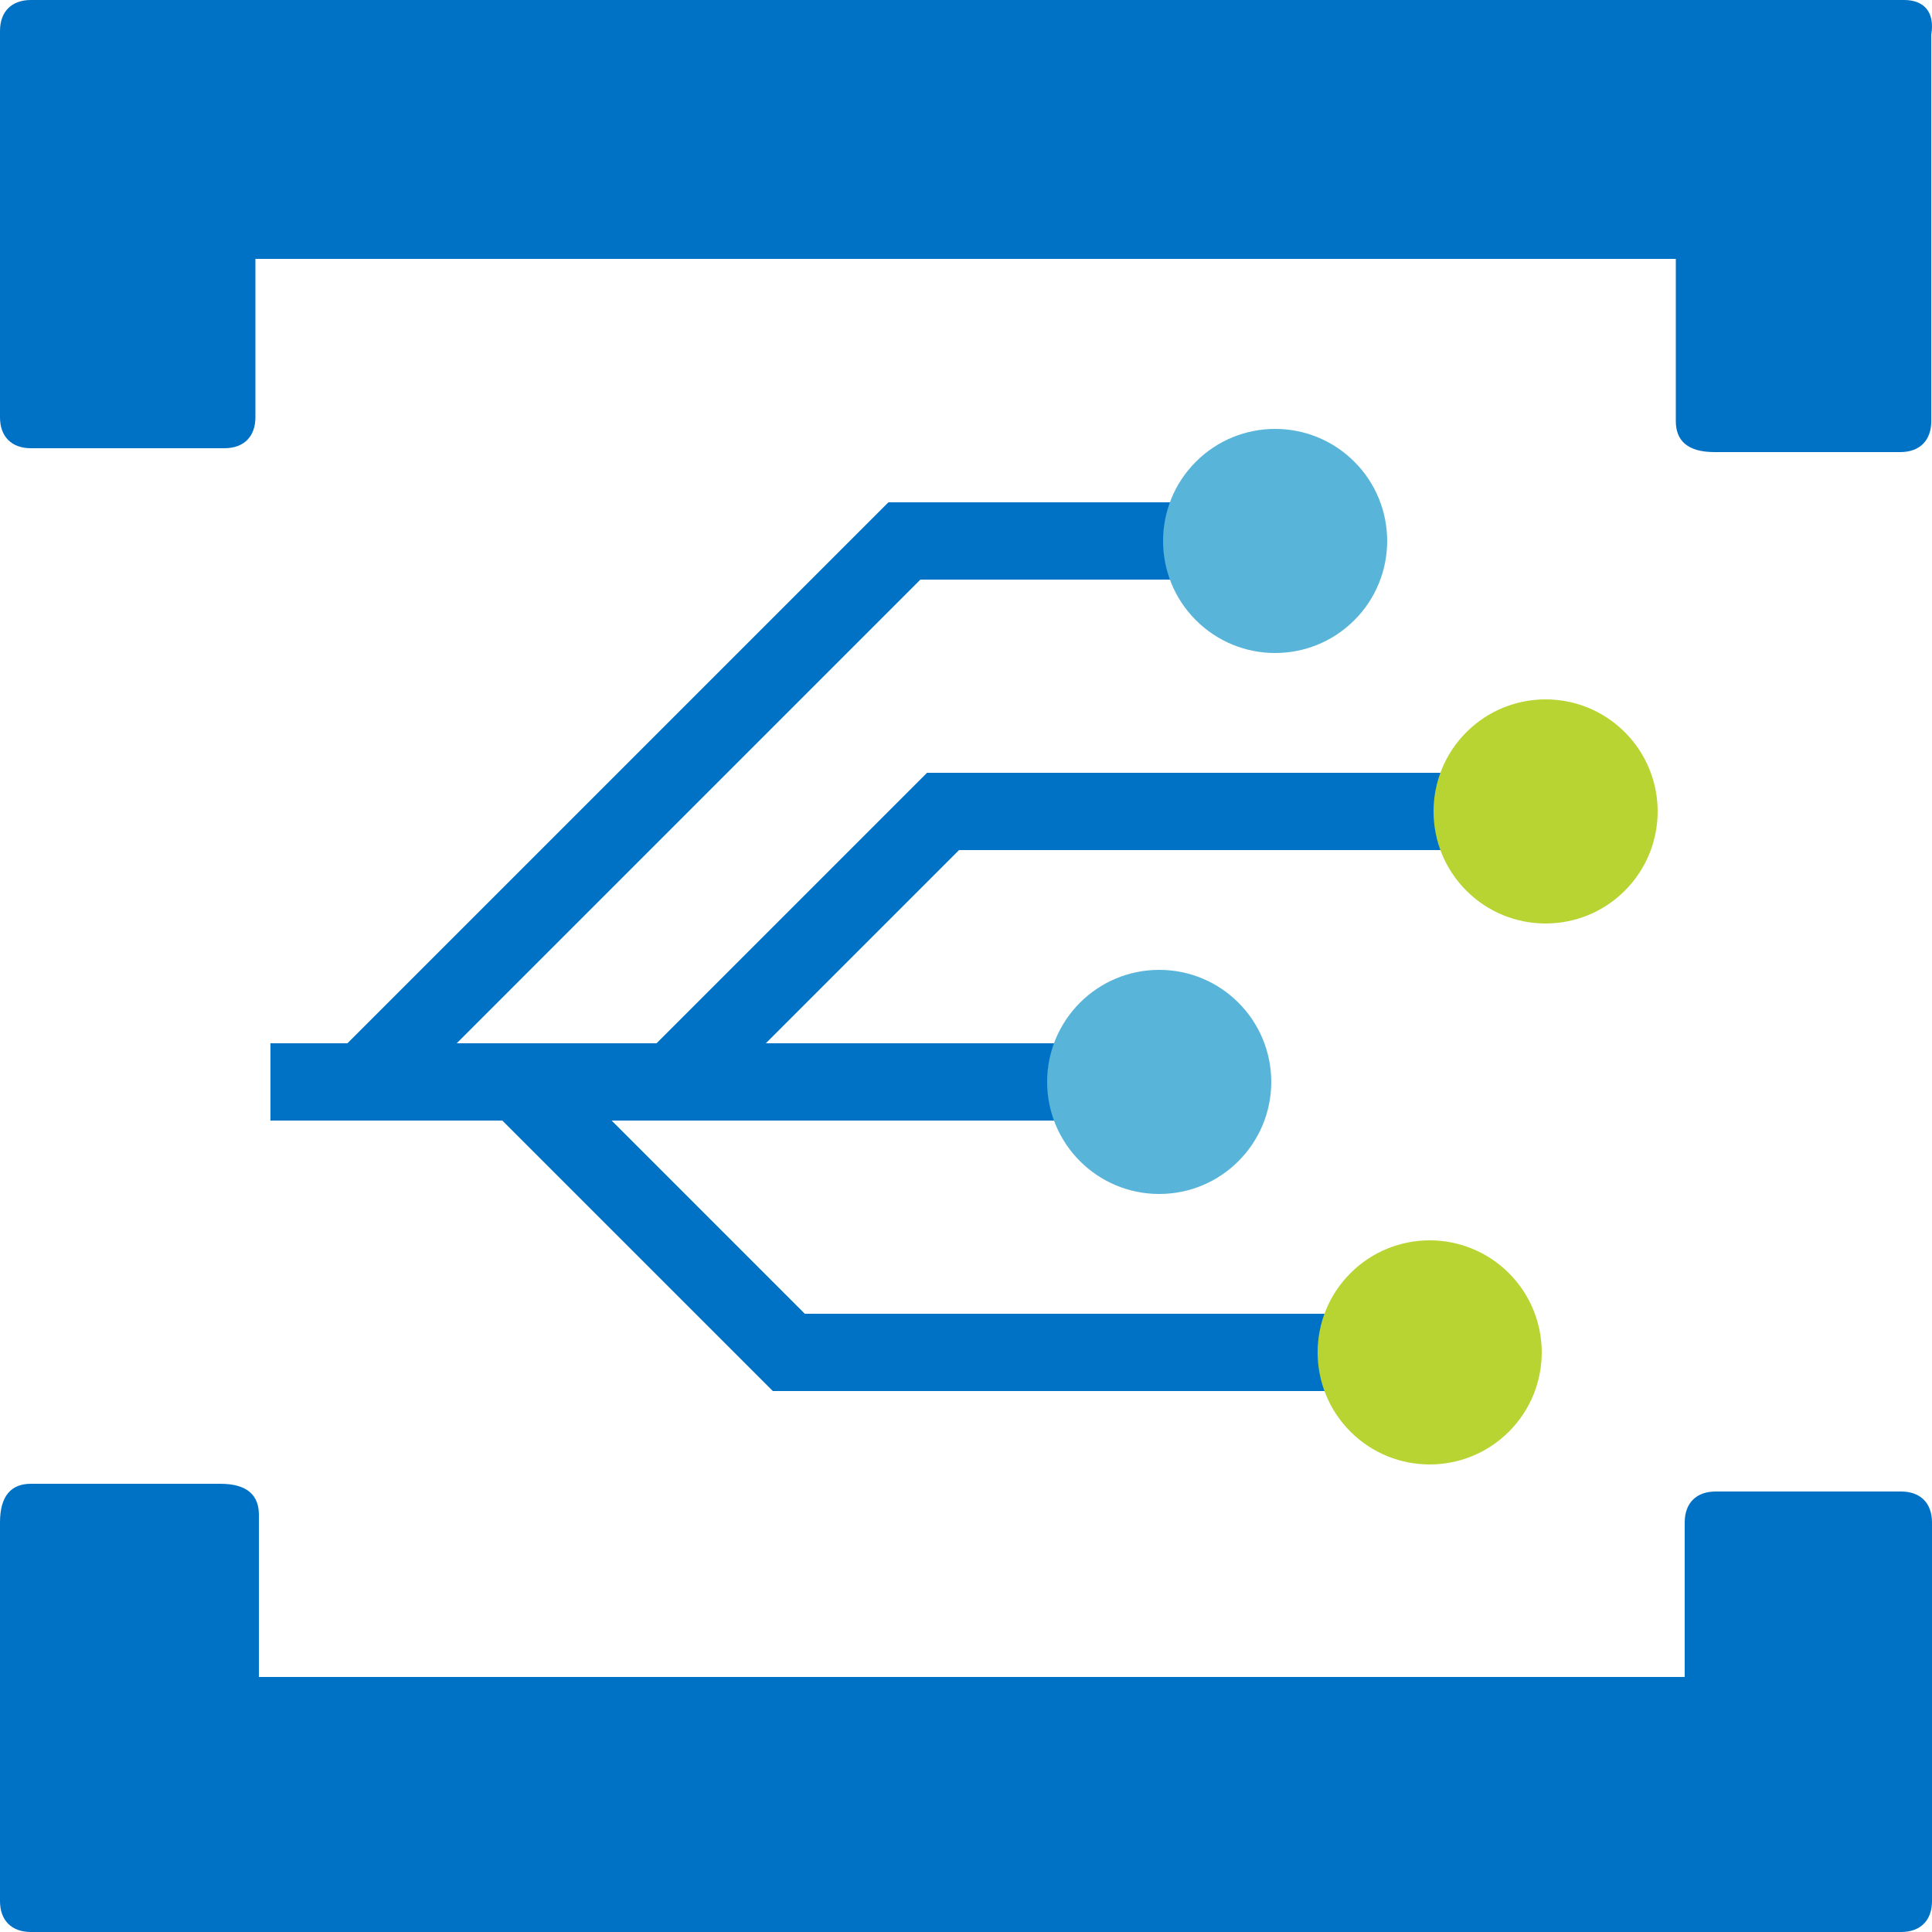
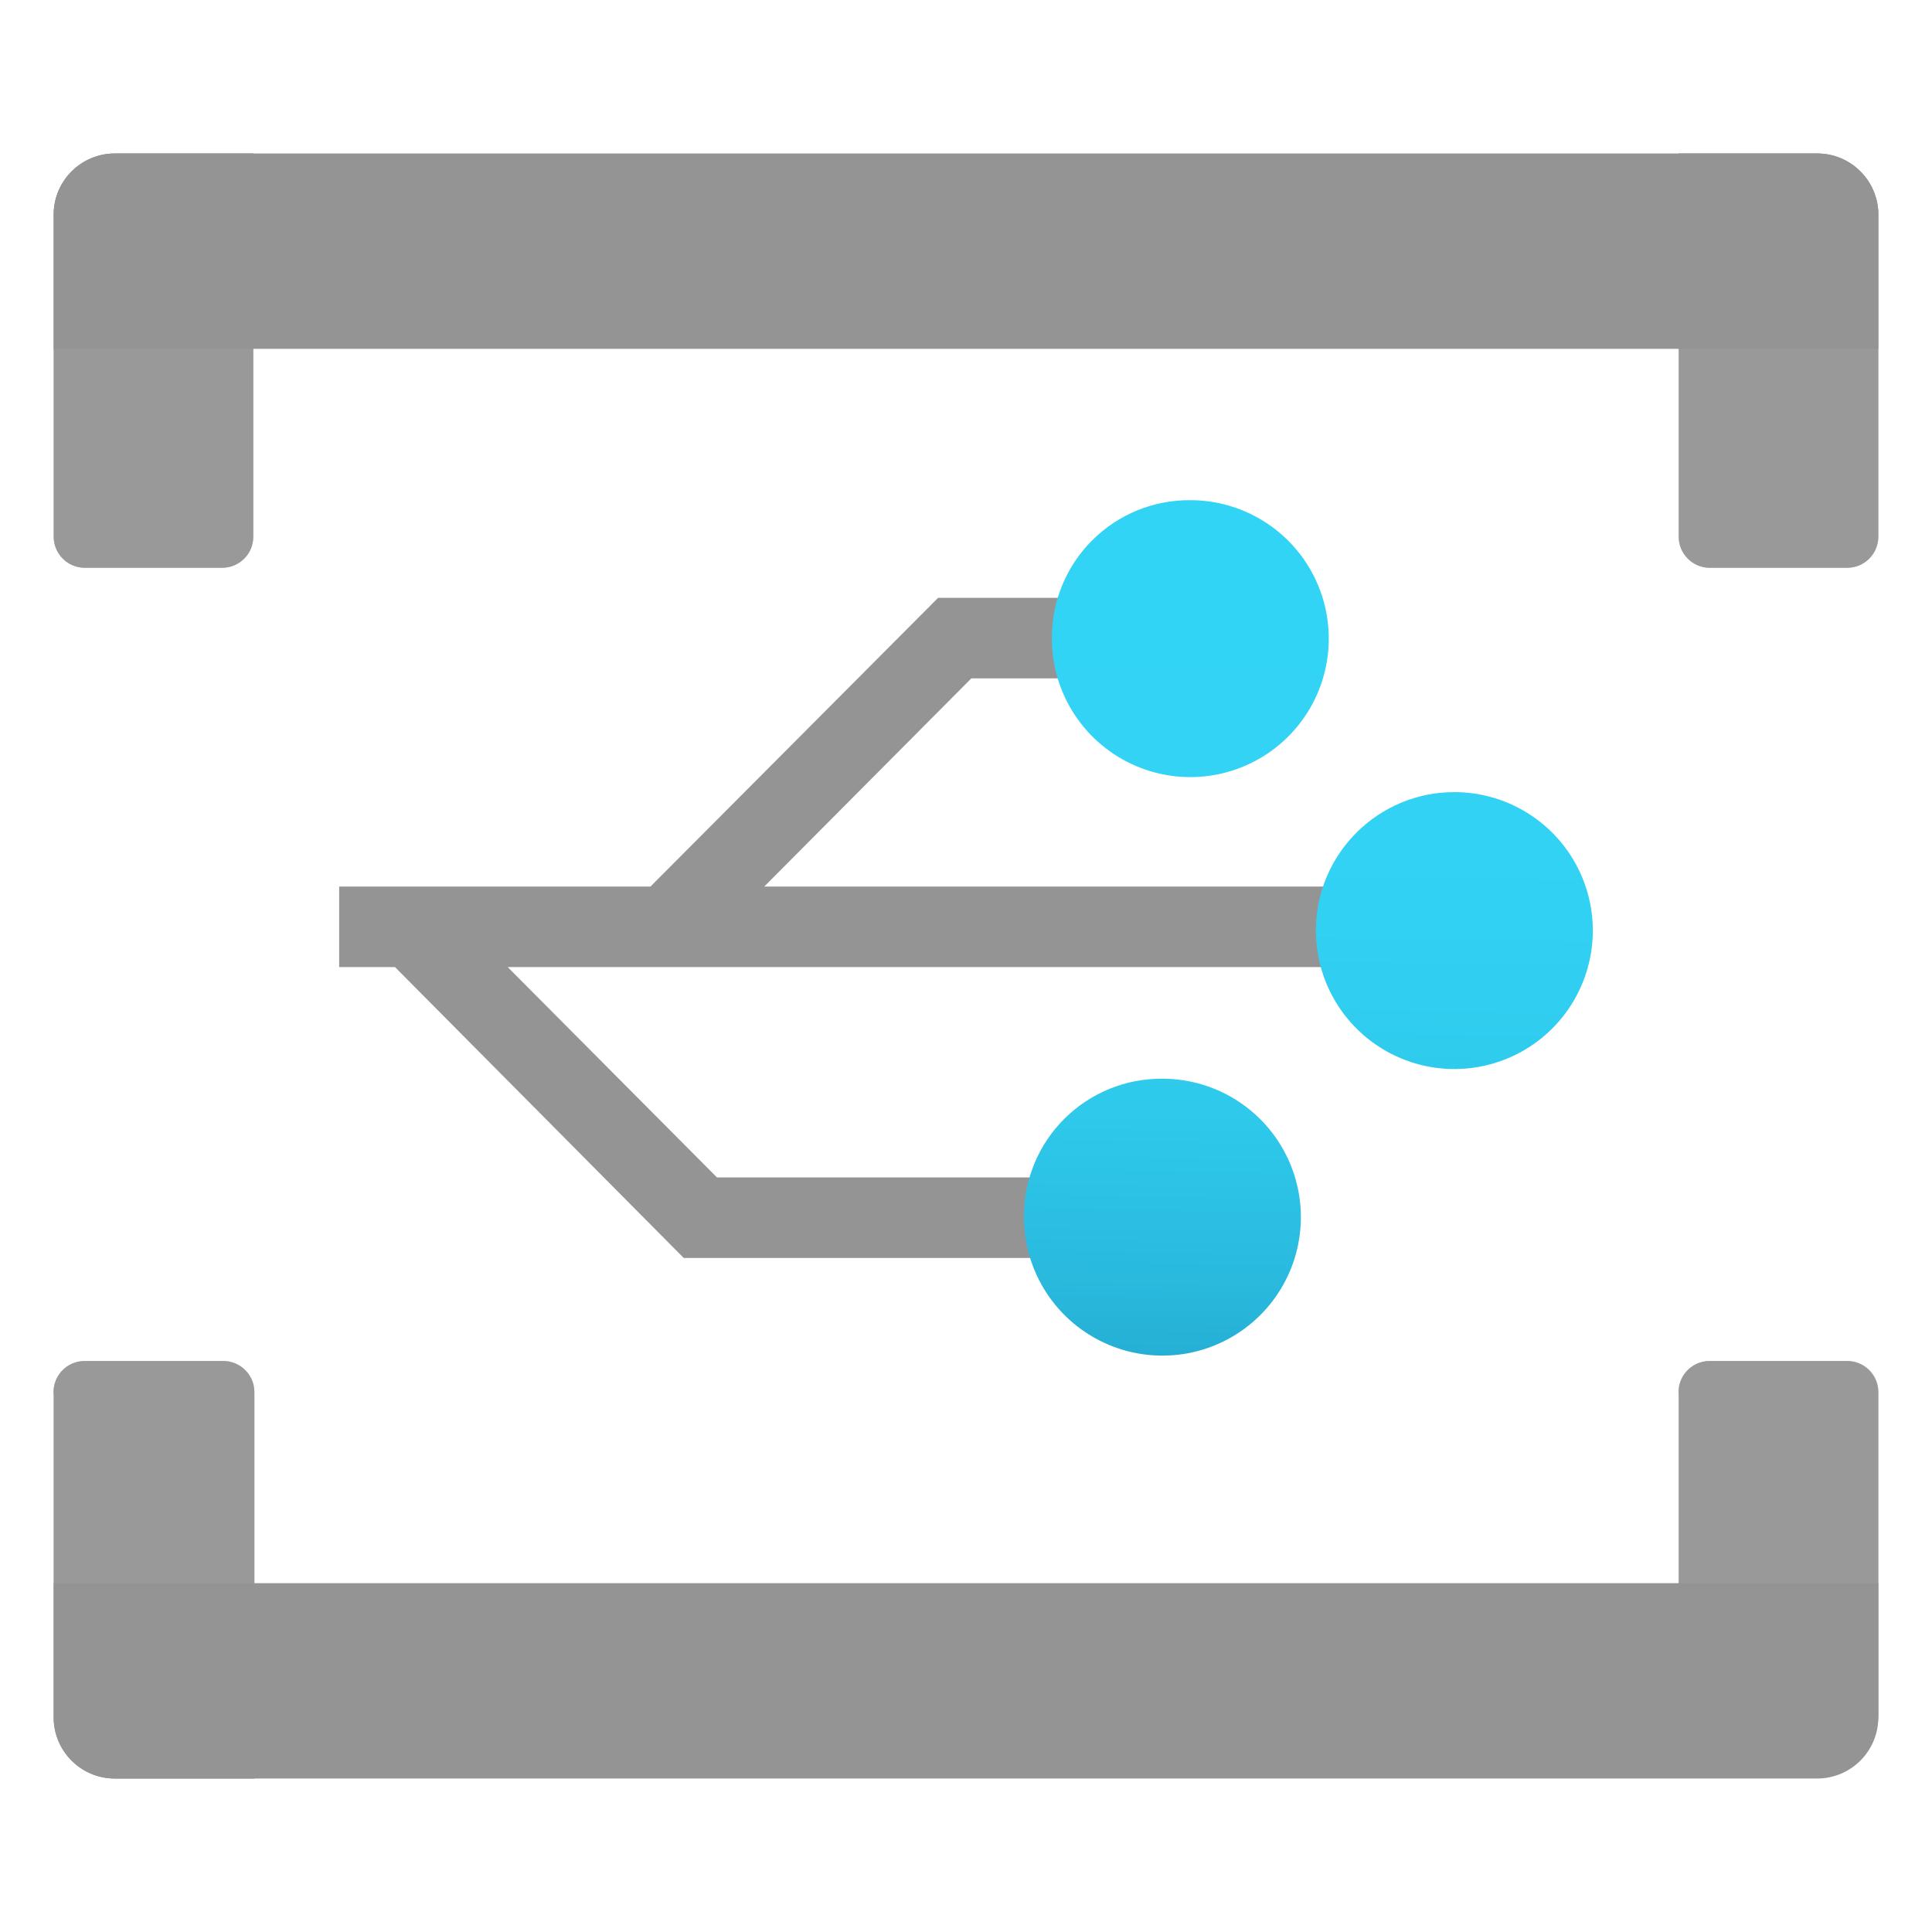
- <svg viewBox="0 0 50 50" class="" role="presentation" focusable="false" id="FxSymbol0-03f" data-type="1">
+ <svg viewBox="0 0 18 18" data-islogo="true" class="" role="presentation" focusable="false" id="FxSymbol0-0a4" data-type="1">
  <g>
-     <path d="M39 22v-2H24.004l-.008-.004L16.991 27H11.82l12-12H32v-2h-9v.005L22.992 13 8.991 27H7v2h6l7 6.999V36h17v-2H20.828l-4.999-5H28v-2h-8.18l5-5z" class="msportalfx-svg-c19" fill="#0072c6" />
-     <circle cx="30" cy="28" r="2.9" class="msportalfx-svg-c15" fill="#59b4d9" />
-     <ellipse transform="rotate(-45.001 33 14)" cx="33" cy="14" rx="2.9" ry="2.9" class="msportalfx-svg-c15" fill="#59b4d9" />
-     <ellipse transform="rotate(-45.001 40 21)" cx="40" cy="21" rx="2.9" ry="2.9" class="msportalfx-svg-c13" fill="#b8d432" />
-     <ellipse transform="rotate(-45.001 37 35)" cx="37" cy="35" rx="2.9" ry="2.9" class="msportalfx-svg-c13" fill="#b8d432" />
-     <path d="M.801 0C.3 0 0 .3 0 .8v10c0 .5.3.8.801.8h5.008c.501 0 .801-.3.801-.8V6.7h36.76v4.2c0 .5.3.8 1.002.8h4.808c.501 0 .801-.3.801-.8V.9c.1-.6-.2-.9-.701-.9H.801zM49.2 50c.5 0 .8-.3.8-.8v-9.8c0-.5-.3-.8-.8-.8h-4.8c-.5 0-.8.3-.8.8v4H6.7v-4.2c0-.5-.3-.8-1-.8H.8c-.5 0-.8.3-.8 1v9.8c0 .5.3.8.8.8h48.4z" class="msportalfx-svg-c19" fill="#0072c6" />
+     <path fill="#949494" d="M13.96 8.26H7.12l1.93-1.94h3.23v-.75H8.74L6.06 8.26h-2.9v.75h.52l2.69 2.71h4.01v-.75h-3.7L4.73 9.01h9.23v-.75z" />
+     <path d="M11.09 4.66A1.29 1.29 0 1 1 9.8 5.94a1.28 1.28 0 0 1 1.29-1.28zm1.17 4a1.29 1.29 0 1 0 1.29-1.28 1.29 1.29 0 0 0-1.29 1.26zm-2.72 2.67a1.29 1.29 0 1 0 1.29-1.28 1.28 1.28 0 0 0-1.29 1.28z" fill="url(#f3c5571b-6c5d-4ae5-a065-2abae5a20b33)" />
+     <g fill="#999">
+       <path d="M1.07 1.43h1.29V5a.29.29 0 0 1-.29.29H.79A.29.29 0 0 1 .5 5V2a.57.57 0 0 1 .57-.57z" />
+       <path d="M1.07 1.43h1.29V5a.29.29 0 0 1-.29.29H.79A.29.29 0 0 1 .5 5V2a.57.57 0 0 1 .57-.57z" opacity=".5" />
+     </g>
+     <g fill="#999">
+       <path d="M15.64 1.43h1.29a.57.57 0 0 1 .57.57v3a.29.29 0 0 1-.29.29h-1.29a.29.29 0 0 1-.28-.29V1.43z" />
+       <path d="M15.64 1.43h1.29a.57.57 0 0 1 .57.57v3a.29.29 0 0 1-.29.29h-1.29a.29.29 0 0 1-.28-.29V1.43z" opacity=".5" />
+     </g>
+     <path d="M17.5 2v1.25H.5V2a.57.57 0 0 1 .57-.57h15.87a.57.57 0 0 1 .56.57z" fill="#949494" />
+     <g fill="#999">
+       <path d="M.79 12.68h1.29a.29.29 0 0 1 .29.29v3.6h-1.3A.57.57 0 0 1 .5 16v-3a.29.29 0 0 1 .29-.32z" />
+       <path d="M.79 12.68h1.29a.29.29 0 0 1 .29.29v3.6h-1.3A.57.57 0 0 1 .5 16v-3a.29.29 0 0 1 .29-.32z" opacity=".5" />
+     </g>
+     <g fill="#999">
+       <path d="M15.92 12.68h1.29a.29.29 0 0 1 .29.29v3a.57.57 0 0 1-.57.57h-1.29V13a.29.29 0 0 1 .28-.32z" />
+       <path d="M15.92 12.68h1.29a.29.29 0 0 1 .29.29v3a.57.57 0 0 1-.57.57h-1.29V13a.29.29 0 0 1 .28-.32z" opacity=".5" />
+     </g>
+     <path d="M.5 16v-1.25h17V16a.57.57 0 0 1-.57.57H1.07A.57.57 0 0 1 .5 16z" fill="#949494" />
  </g>
  <defs>
- </defs>
+     <linearGradient id="f3c5571b-6c5d-4ae5-a065-2abae5a20b33" x1="12.11" y1="14.5" x2="12.3" y2="3.41" gradientUnits="userSpaceOnUse">
+       <stop offset="0" stop-color="#198ab3" />
+       <stop offset="0" stop-color="#198ab3" />
+       <stop offset=".11" stop-color="#22a5cb" />
+       <stop offset=".23" stop-color="#29bade" />
+       <stop offset=".37" stop-color="#2ec9eb" />
+       <stop offset=".53" stop-color="#31d1f3" />
+       <stop offset=".78" stop-color="#32d4f5" />
+     </linearGradient>
+   </defs>
</svg>
